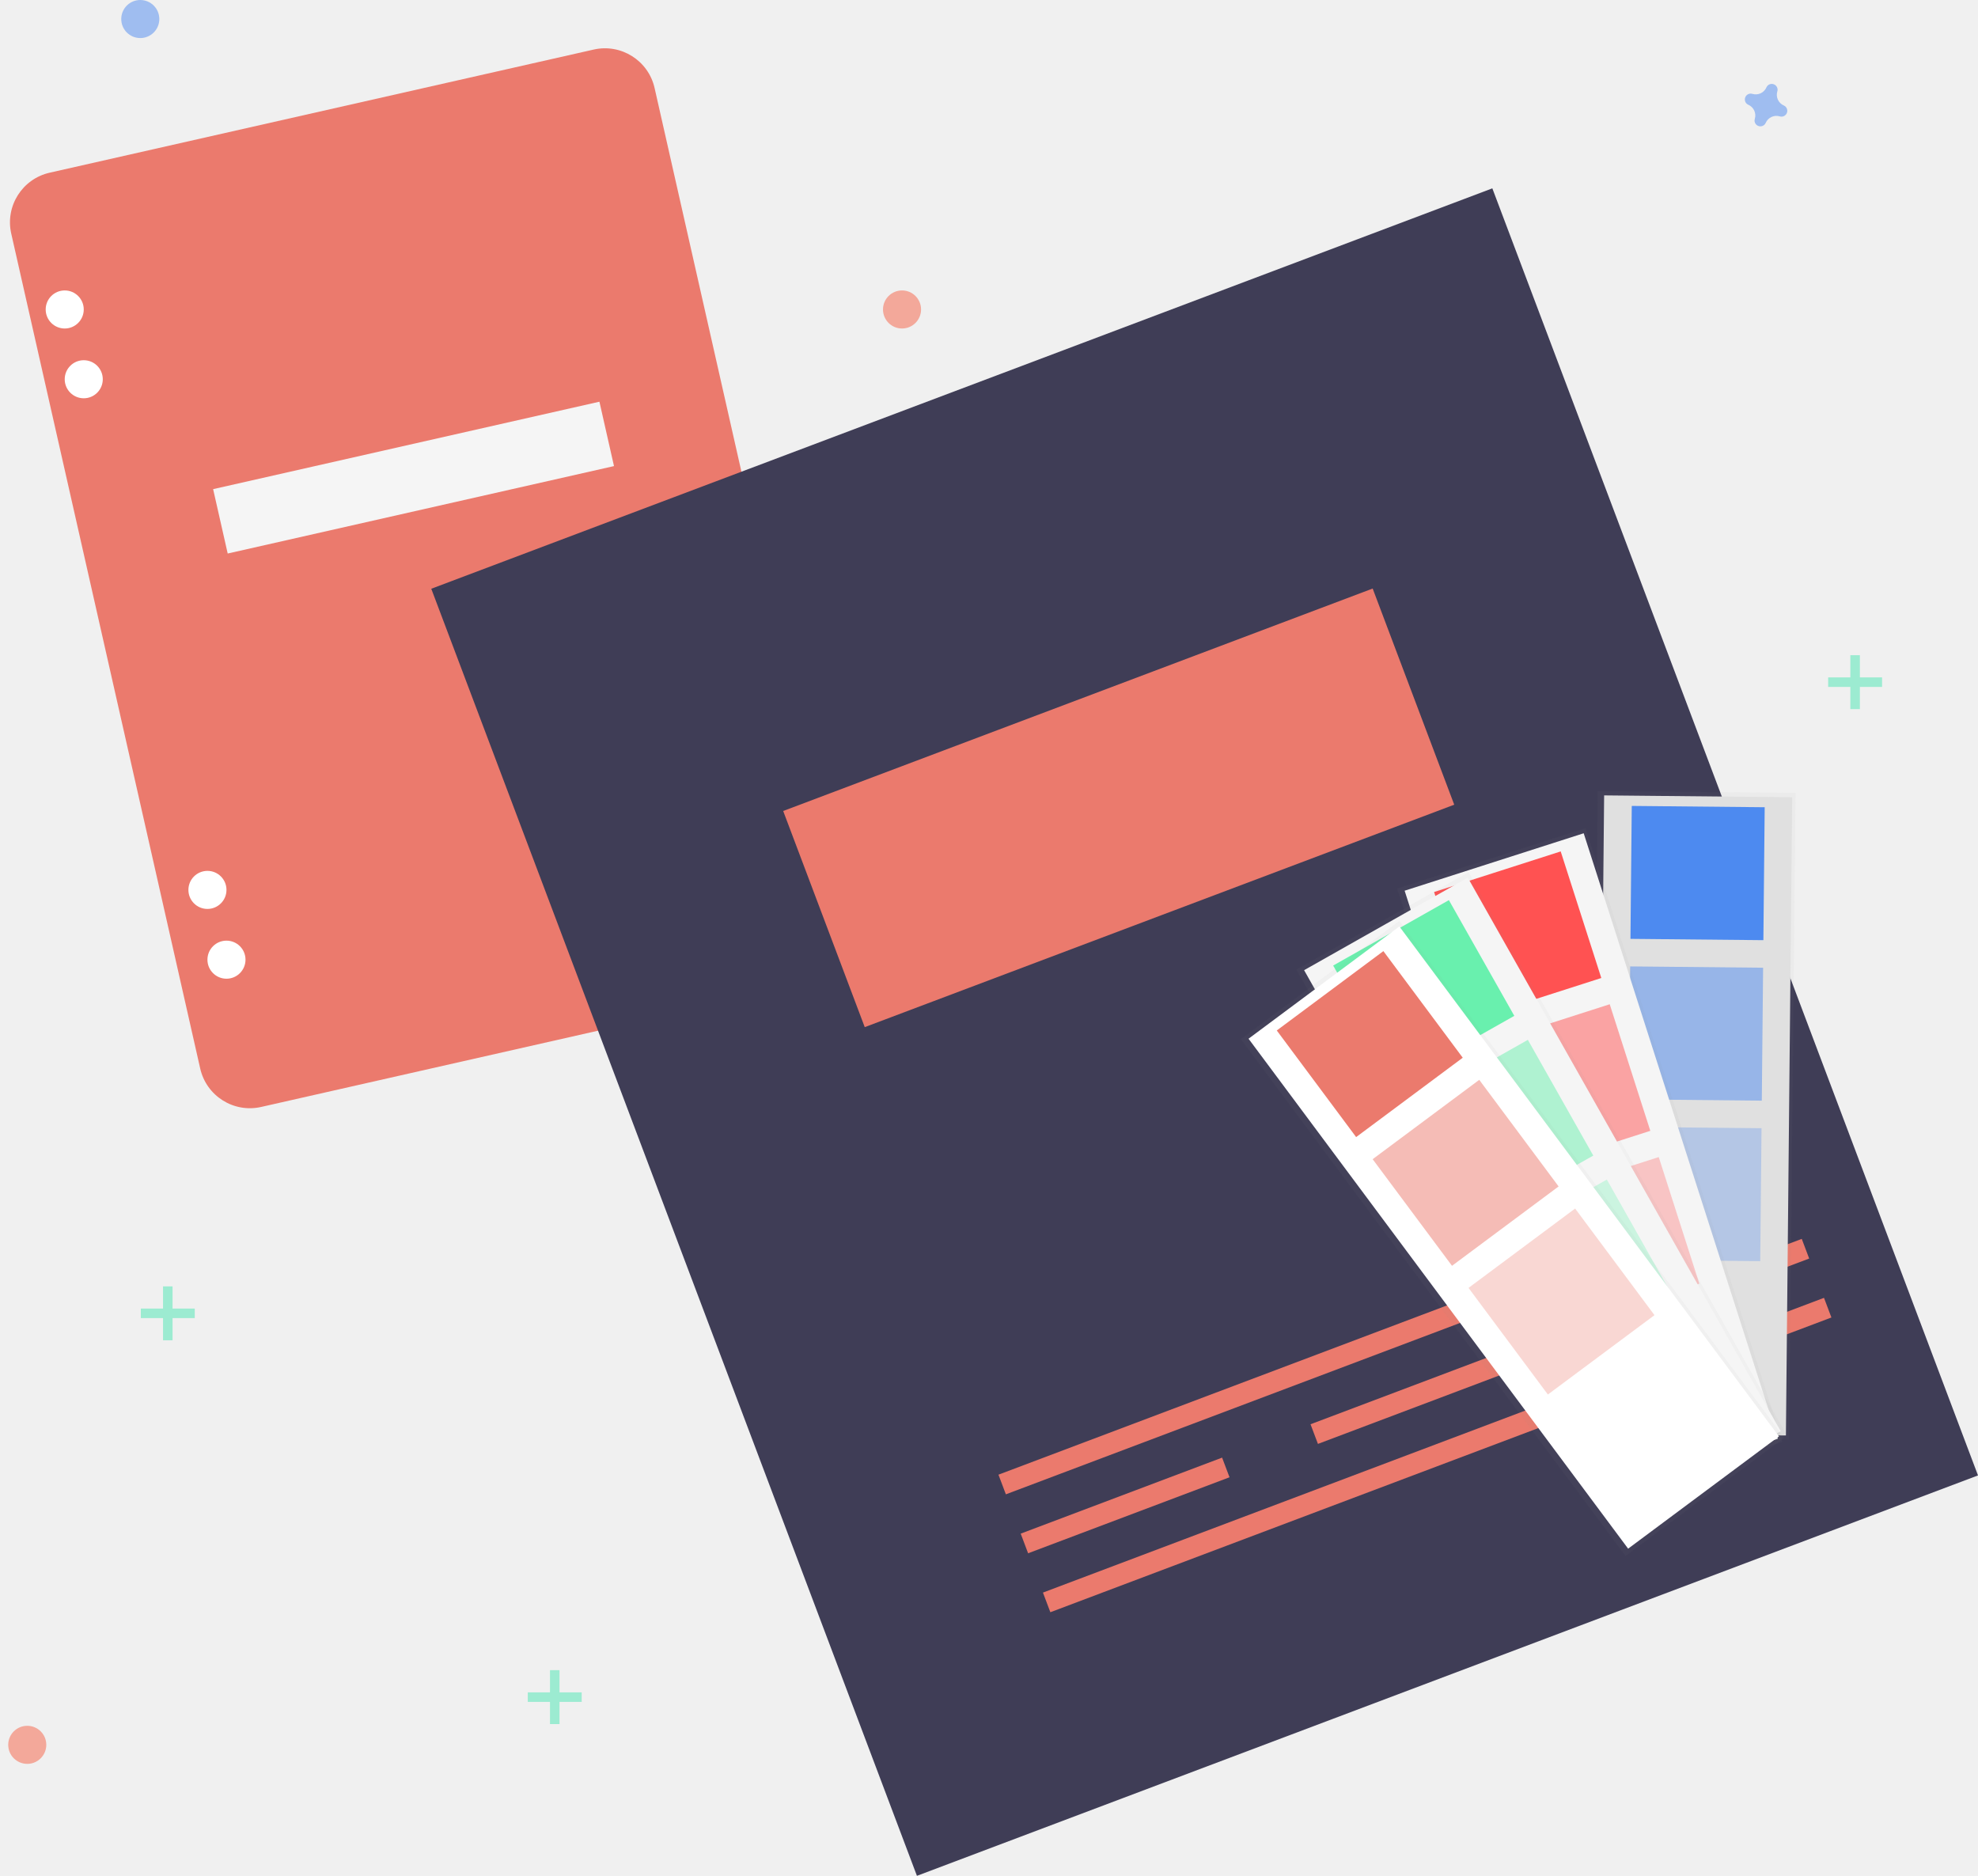
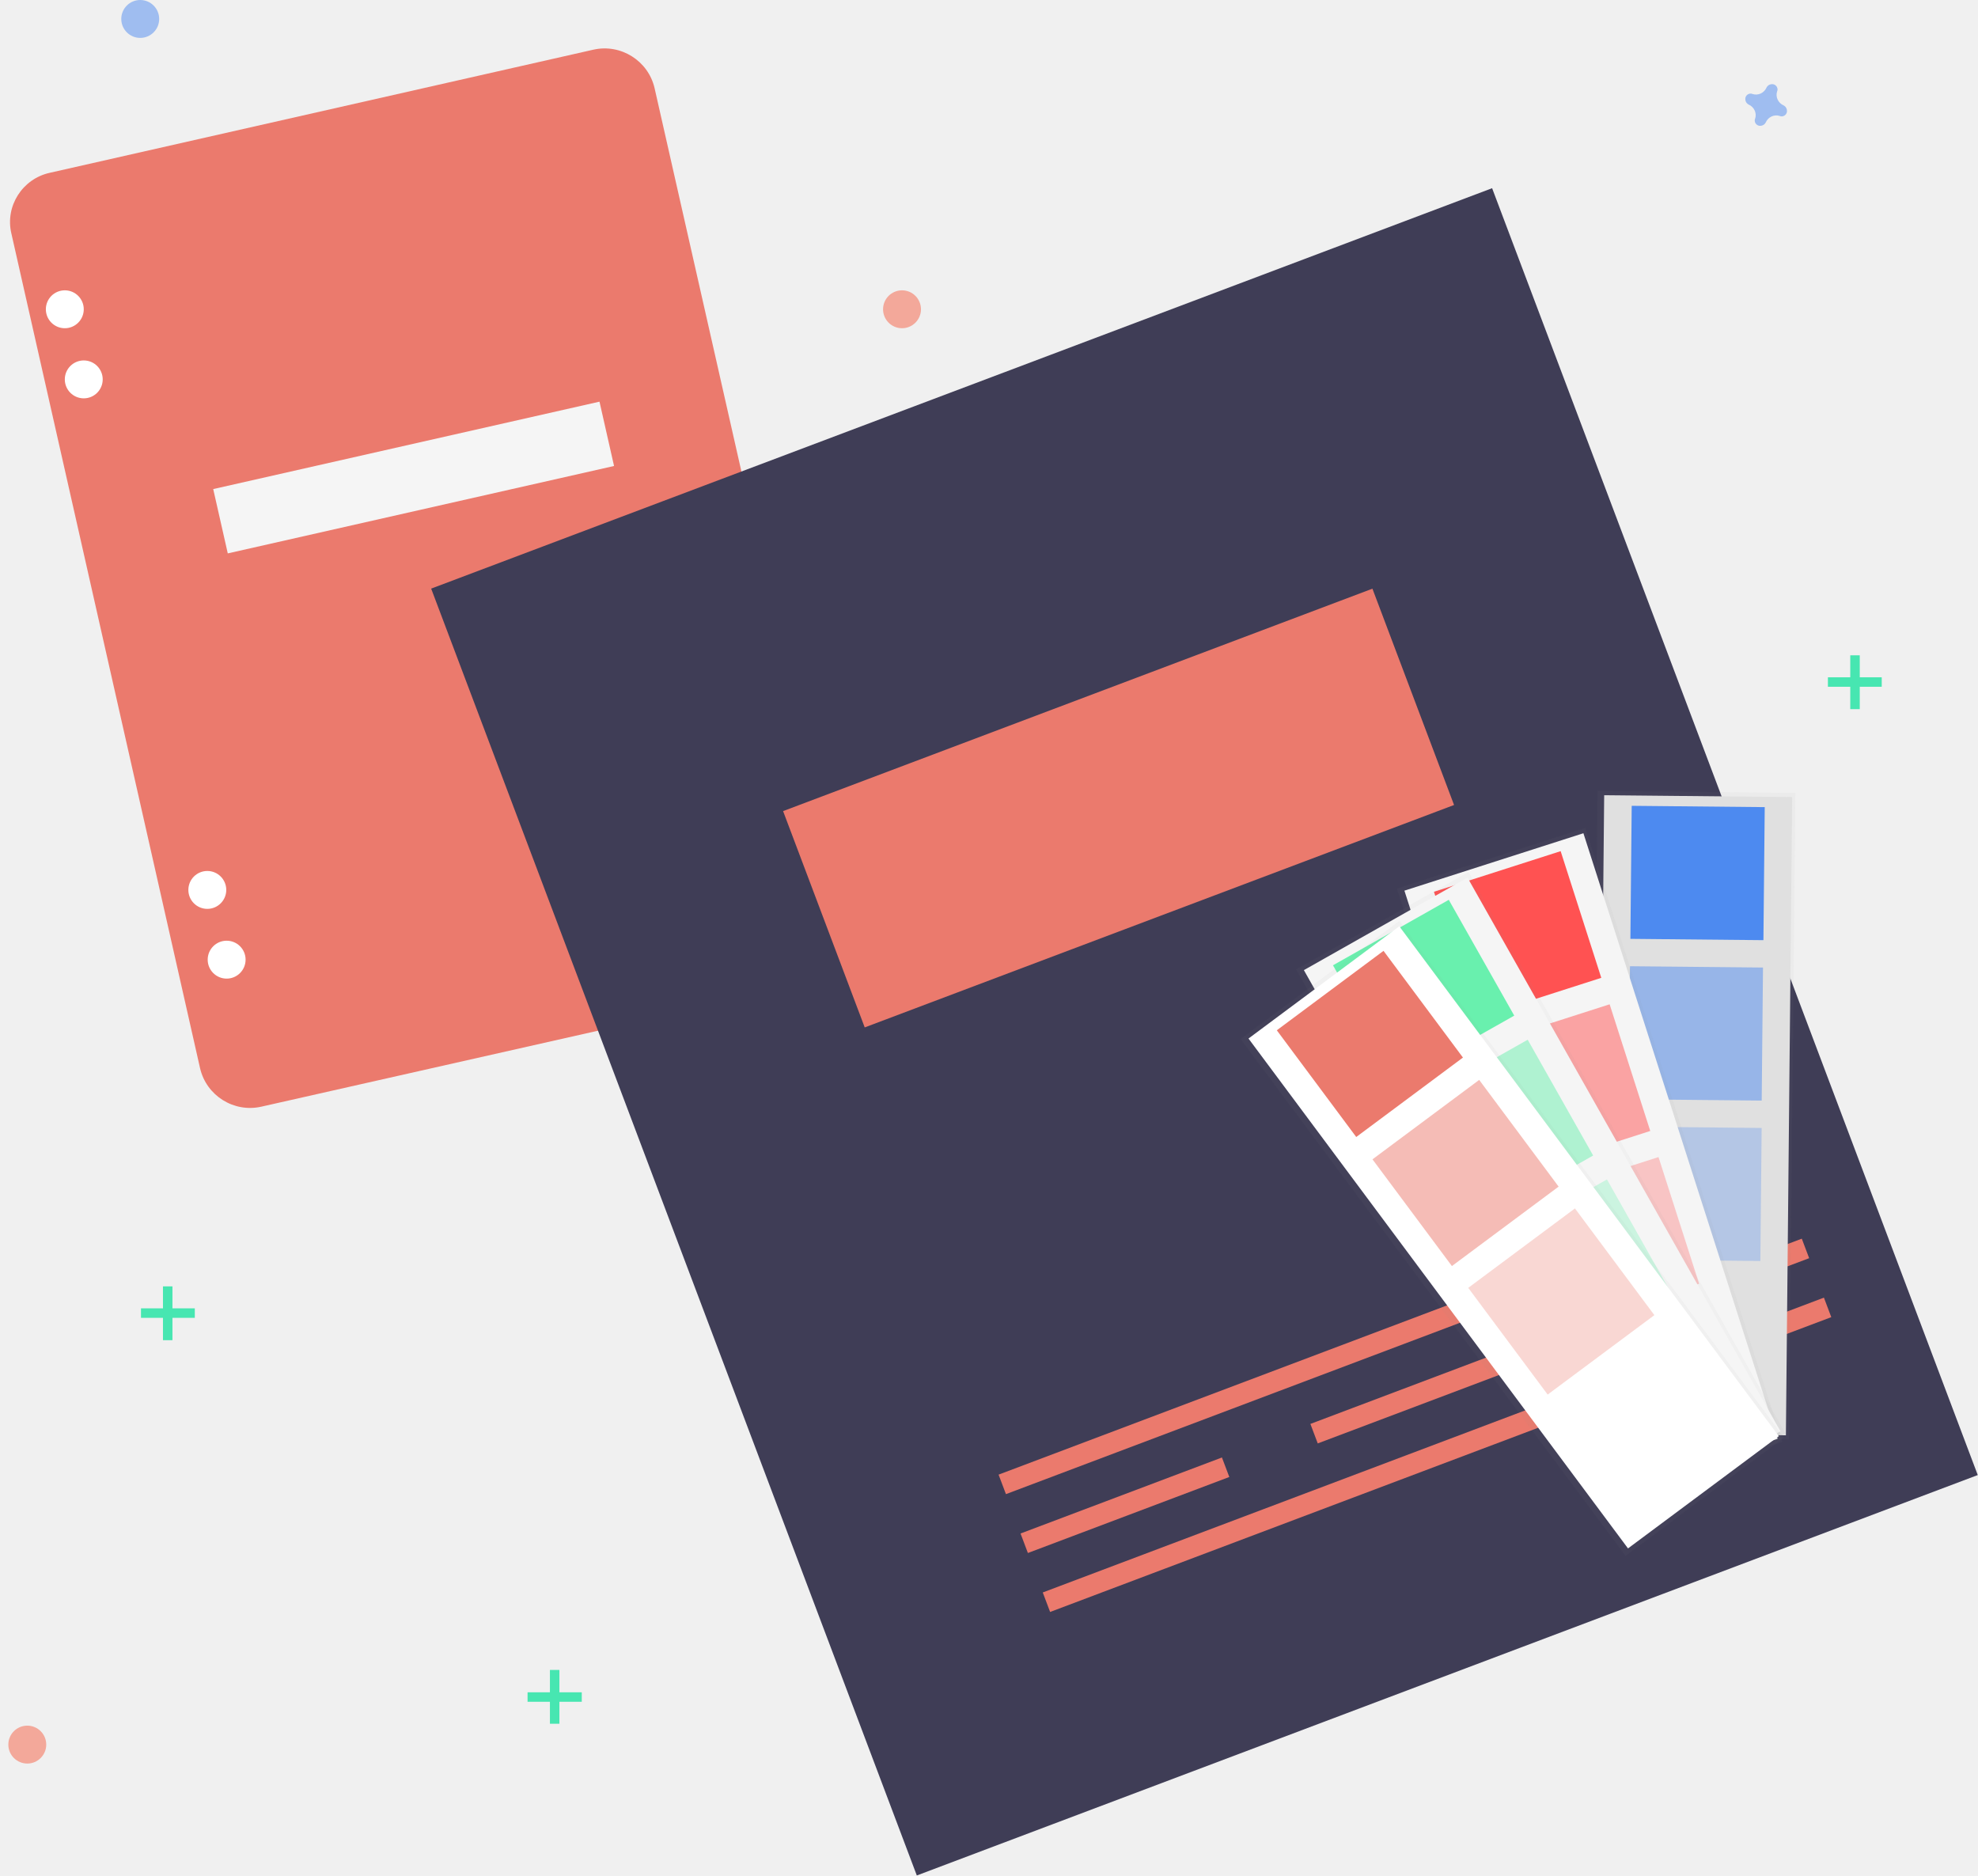
- <svg xmlns="http://www.w3.org/2000/svg" xmlns:xlink="http://www.w3.org/1999/xlink" width="521.86" height="494.889" viewBox="0 0 521.86 494.889">
-   <defs>
-     <linearGradient id="linear-gradient" x1="-0.799" y1="4.201" x2="-0.799" y2="0.93" gradientUnits="objectBoundingBox">
-       <stop offset="0" stop-color="gray" stop-opacity="0.251" />
-       <stop offset="0.535" stop-color="gray" stop-opacity="0.122" />
-       <stop offset="1" stop-color="gray" stop-opacity="0.102" />
-     </linearGradient>
-     <linearGradient id="linear-gradient-2" x1="-3.38" y1="2.074" x2="-3.38" y2="1.074" xlink:href="#linear-gradient" />
-     <linearGradient id="linear-gradient-3" x1="-3.665" y1="2.092" x2="-3.665" y2="1.092" xlink:href="#linear-gradient" />
-     <linearGradient id="linear-gradient-4" x1="-3.776" y1="2.125" x2="-3.776" y2="1.125" xlink:href="#linear-gradient" />
-   </defs>
-   <g id="Group_40" data-name="Group 40" transform="translate(-119.655 12.746)">
-     <rect id="Rectangle_472" data-name="Rectangle 472" width="174.027" height="252.716" rx="13.435" transform="translate(119.655 35.78) rotate(-12.753)" fill="#eb7a6d" />
-     <circle id="Ellipse_148" data-name="Ellipse 148" cx="5.021" cy="5.021" r="5.021" transform="translate(131.709 63.879)" fill="#fff" />
-     <circle id="Ellipse_149" data-name="Ellipse 149" cx="5.021" cy="5.021" r="5.021" transform="translate(136.73 82.288)" fill="#fff" />
-     <circle id="Ellipse_150" data-name="Ellipse 150" cx="5.021" cy="5.021" r="5.021" transform="translate(169.364 217.01)" fill="#fff" />
-     <circle id="Ellipse_151" data-name="Ellipse 151" cx="5.021" cy="5.021" r="5.021" transform="translate(174.385 235.419)" fill="#fff" />
-     <rect id="Rectangle_473" data-name="Rectangle 473" width="104.494" height="17.416" transform="translate(175.885 116.3) rotate(-12.753)" fill="#f5f5f5" />
-     <rect id="Rectangle_474" data-name="Rectangle 474" width="299.21" height="362.931" transform="translate(233.439 142.581) rotate(-20.674)" fill="#3f3d56" />
-     <rect id="Rectangle_475" data-name="Rectangle 475" width="134.368" height="5.541" transform="translate(383.08 376.309) rotate(-20.674)" fill="#eb7a6d" />
-     <rect id="Rectangle_476" data-name="Rectangle 476" width="220.252" height="5.541" transform="translate(394.817 407.414) rotate(-20.674)" fill="#eb7a6d" />
-     <rect id="Rectangle_477" data-name="Rectangle 477" width="56.795" height="5.541" transform="translate(536.012 318.599) rotate(-20.674)" fill="#eb7a6d" />
-     <rect id="Rectangle_478" data-name="Rectangle 478" width="56.795" height="5.541" transform="translate(388.948 391.861) rotate(-20.674)" fill="#eb7a6d" />
-     <rect id="Rectangle_479" data-name="Rectangle 479" width="56.795" height="5.541" transform="translate(465.414 363.007) rotate(-20.674)" fill="#eb7a6d" />
-     <rect id="Rectangle_480" data-name="Rectangle 480" width="56.795" height="5.541" transform="translate(541.88 334.152) rotate(-20.674)" fill="#eb7a6d" />
-     <rect id="Rectangle_481" data-name="Rectangle 481" width="166.228" height="60.95" transform="translate(326.285 201.212) rotate(-20.674)" fill="#eb7a6d" />
-     <g id="Group_33" data-name="Group 33" transform="translate(601.981 160.109)" opacity="0.5">
-       <rect id="Rectangle_482" data-name="Rectangle 482" width="2.51" height="14.225" transform="translate(5.857)" fill="#47e6b1" />
-       <rect id="Rectangle_483" data-name="Rectangle 483" width="2.51" height="14.225" transform="translate(14.225 5.858) rotate(90)" fill="#47e6b1" />
+ <svg xmlns="http://www.w3.org/2000/svg" version="1.1" id="svg--portfolio" x="0px" y="0px" viewBox="0 0 521.9 494.9" style="enable-background:new 0 0 521.9 494.9;" xml:space="preserve">
+   <style type="text/css">
+ 	.st0{fill:#EB7A6D;}
+ 	.st1{fill:#FFFFFF;}
+ 	.st2{fill:#F5F5F5;}
+ 	.st3{fill:#3F3D56;}
+ 	.st4{fill:#47E6B1;}
+ 	.st5{opacity:0.5;fill:#4D8AF0;enable-background:new    ;}
+ 	.st6{opacity:0.5;fill:#F55F44;enable-background:new    ;}
+ 	.st7{opacity:0.5;}
+ 	.st8{fill:url(#Rectangle_488_1_);}
+ 	.st9{fill:#E0E0E0;}
+ 	.st10{fill:#4D8AF0;}
+ 	.st11{opacity:0.3;fill:#4D8AF0;enable-background:new    ;}
+ 	.st12{fill:url(#Rectangle_493_1_);}
+ 	.st13{fill:#FF5252;}
+ 	.st14{opacity:0.5;fill:#FF5252;enable-background:new    ;}
+ 	.st15{opacity:0.3;fill:#FF5252;enable-background:new    ;}
+ 	.st16{fill:url(#Rectangle_498_1_);}
+ 	.st17{fill:#69F0AE;}
+ 	.st18{opacity:0.5;fill:#69F0AE;enable-background:new    ;}
+ 	.st19{opacity:0.3;fill:#69F0AE;enable-background:new    ;}
+ 	.st20{fill:url(#Rectangle_503_1_);}
+ 	.st21{opacity:0.5;fill:#EB7A6D;enable-background:new    ;}
+ 	.st22{opacity:0.3;fill:#EB7A6D;enable-background:new    ;}
+ </style>
+   <g id="svg--portfolio_x5F__x5F_card--two">
+     <path id="Rectangle_472" class="st0" d="M13.1,45.6l143.5-32.5c7.2-1.6,14.4,2.9,16.1,10.1l49.9,220.3c1.6,7.2-2.9,14.4-10.1,16.1   L68.9,292c-7.2,1.6-14.4-2.9-16.1-10.1L3,61.6C1.3,54.4,5.9,47.2,13.1,45.6z" />
+     <circle id="Ellipse_148" class="st1" cx="17.1" cy="81.6" r="5" />
+     <circle id="Ellipse_149" class="st1" cx="22.1" cy="100.1" r="5" />
+     <circle id="Ellipse_150" class="st1" cx="54.7" cy="234.8" r="5" />
+     <circle id="Ellipse_151" class="st1" cx="59.8" cy="253.2" r="5" />
+     <rect id="Rectangle_473" x="56.9" y="117.3" transform="matrix(0.9753 -0.2207 0.2207 0.9753 -25.1239 27.1944)" class="st2" width="104.5" height="17.4" />
+   </g>
+   <g id="svg--portfolio_x5F__x5F_card--one">
+     <rect id="Rectangle_474" x="168.2" y="90.8" transform="matrix(0.9356 -0.3531 0.3531 0.9356 -75.6653 129.7412)" class="st3" width="299.2" height="362.9" />
+     <rect id="Rectangle_475" x="260.1" y="365.2" transform="matrix(0.9356 -0.3531 0.3531 0.9356 -108.8228 139.2325)" class="st0" width="134.4" height="5.5" />
+     <rect id="Rectangle_476" x="269" y="381.1" transform="matrix(0.9356 -0.3531 0.3531 0.9356 -111.1089 158.5874)" class="st0" width="220.3" height="5.5" />
+     <rect id="Rectangle_478" x="268.4" y="394.4" transform="matrix(0.9356 -0.3531 0.3531 0.9356 -121.1069 130.3757)" class="st0" width="56.8" height="5.5" />
+     <rect id="Rectangle_479" x="344.9" y="365.5" transform="matrix(0.9356 -0.3531 0.3531 0.9356 -105.9959 155.5139)" class="st0" width="56.8" height="5.5" />
+     <rect id="Rectangle_481" x="212" y="182.7" transform="matrix(0.9356 -0.3531 0.3531 0.9356 -56.2381 117.9276)" class="st0" width="166.2" height="61" />
+     <rect id="Rectangle_480" x="421.4" y="336.7" transform="matrix(0.9356 -0.3531 0.3531 0.9356 -90.8846 180.6522)" class="st0" width="56.8" height="5.5" />
+     <rect id="Rectangle_477" x="415.5" y="321.1" transform="matrix(0.9356 -0.3531 0.3531 0.9356 -85.7715 177.5789)" class="st0" width="56.8" height="5.5" />
+   </g>
+   <polygon id="svg--portfolio_x5F__x5F_star--two_1_" class="st4" points="490.7,178.7 490.7,172.9 488.2,172.9 488.2,178.7   482.3,178.7 482.3,181.2 488.2,181.2 488.2,187.1 490.7,187.1 490.7,181.2 496.5,181.2 496.5,178.7 " />
+   <polygon id="svg--portfolio_x5F__x5F_star--three" class="st4" points="51.4,345.2 51.4,347.7 45.5,347.7 45.5,353.6 43,353.6   43,347.7 37.2,347.7 37.2,345.2 43,345.2 43,339.4 45.5,339.4 45.5,345.2 " />
+   <polygon id="svg--portfolio_x5F__x5F_star--four" class="st4" points="153.5,446.5 147.6,446.5 147.6,440.6 145.1,440.6   145.1,446.5 139.2,446.5 139.2,449 145.1,449 145.1,454.8 147.6,454.8 147.6,449 153.5,449 " />
+   <path id="svg--portfolio_x5F__x5F_star--one" class="st5" d="M470.6,27.8c-1.4-0.6-2.2-2.2-1.7-3.7c0-0.1,0.1-0.2,0.1-0.3l0,0  c0.1-0.9-0.6-1.6-1.4-1.6c-0.5,0-1,0.2-1.3,0.6l0,0c-0.1,0.1-0.1,0.2-0.2,0.3c-0.6,1.4-2.2,2.2-3.7,1.7c-0.1,0-0.2-0.1-0.3-0.1l0,0  c-0.9-0.1-1.6,0.6-1.6,1.4c0,0.5,0.2,1,0.6,1.3l0,0c0.1,0.1,0.2,0.1,0.3,0.2c1.4,0.6,2.2,2.2,1.7,3.7c0,0.1-0.1,0.2-0.1,0.3l0,0  c-0.1,0.9,0.6,1.6,1.4,1.6c0.5,0,1-0.2,1.3-0.6l0,0c0.1-0.1,0.1-0.2,0.2-0.3c0.6-1.4,2.2-2.2,3.7-1.7c0.1,0,0.2,0.1,0.3,0.1l0,0  c0.9,0.1,1.6-0.6,1.6-1.4c0-0.5-0.2-1-0.6-1.3l0,0C470.8,27.9,470.7,27.9,470.6,27.8z" />
+   <circle id="svg--portfolio_x5F__x5F_circle--two" class="st6" cx="238" cy="81.6" r="5" />
+   <circle id="svg--portfolio_x5F__x5F_circle--one" class="st5" cx="37" cy="5" r="5" />
+   <circle id="svg--portfolio_x5F__x5F_circle--three" class="st6" cx="7.2" cy="460.3" r="5" />
+   <g id="svg--portfolio_x5F__x5F_palette">
+     <g id="svg--portfolio_x5F__x5F_pallette--four">
+       <g id="Group_36" transform="translate(539.505 195.937)" class="st7">
+         <linearGradient id="Rectangle_488_1_" gradientUnits="userSpaceOnUse" x1="-1710.096" y1="2859.513" x2="-1710.096" y2="2862.784" gradientTransform="matrix(1.677 -170.6628 -52.1775 -0.5127 152170.453 -290283.25)">
+           <stop offset="0" style="stop-color:#808080;stop-opacity:0.251" />
+           <stop offset="0.535" style="stop-color:#808080;stop-opacity:0.122" />
+           <stop offset="1" style="stop-color:#808080;stop-opacity:0.102" />
+         </linearGradient>
+         <polygon id="Rectangle_488" class="st8" points="-119.7,183.4 -118,12.7 -65.8,13.3 -67.5,183.9    " />
+       </g>
+       <rect id="Rectangle_489" x="363" y="269.5" transform="matrix(9.826046e-03 -1 1 9.826046e-03 148.545 738.5629)" class="st9" width="168.4" height="49.6" />
+       <rect id="Rectangle_490" x="430.3" y="212.8" transform="matrix(9.826046e-03 -1 1 9.826046e-03 213.1558 675.9193)" class="st10" width="35.1" height="35.1" />
+       <rect id="Rectangle_491" x="429.9" y="255.1" transform="matrix(9.826046e-03 -1 1 9.826046e-03 170.404 717.4272)" class="st5" width="35.1" height="35.1" />
+       <rect id="Rectangle_492" x="429.5" y="297.5" transform="matrix(9.826046e-03 -1 1 9.826046e-03 127.6531 758.9362)" class="st11" width="35.1" height="35.1" />
    </g>
-     <g id="Group_34" data-name="Group 34" transform="translate(156.813 326.628)" opacity="0.5">
-       <rect id="Rectangle_484" data-name="Rectangle 484" width="2.51" height="14.225" transform="translate(5.857)" fill="#47e6b1" />
-       <rect id="Rectangle_485" data-name="Rectangle 485" width="2.51" height="14.225" transform="translate(14.225 5.858) rotate(90)" fill="#47e6b1" />
+     <g id="svg--portfolio_x5F__x5F_pallette--three">
+       <g id="Group_37" transform="translate(488.263 205.739)" class="st7">
+         <linearGradient id="Rectangle_493_1_" gradientUnits="userSpaceOnUse" x1="-1637.809" y1="2857.915" x2="-1637.809" y2="2858.915" gradientTransform="matrix(49.6868 -15.9364 -51.9312 -161.9117 229805.312 436985.406)">
+           <stop offset="0" style="stop-color:#808080;stop-opacity:0.251" />
+           <stop offset="0.535" style="stop-color:#808080;stop-opacity:0.122" />
+           <stop offset="1" style="stop-color:#808080;stop-opacity:0.102" />
+         </linearGradient>
+         <polygon id="Rectangle_493" class="st12" points="-119.7,28.7 -70,12.7 -18,174.7 -67.7,190.6    " />
+       </g>
+       <rect id="Rectangle_494" x="395" y="223.4" transform="matrix(0.9522 -0.3054 0.3054 0.9522 -73.7877 142.9016)" class="st2" width="49.6" height="167.8" />
+       <rect id="Rectangle_495" x="382.9" y="229.1" transform="matrix(0.9522 -0.3054 0.3054 0.9522 -56.2063 134.0796)" class="st13" width="35.1" height="35.1" />
+       <rect id="Rectangle_496" x="395.8" y="269.5" transform="matrix(0.9522 -0.3054 0.3054 0.9522 -67.9027 139.956)" class="st14" width="35.1" height="35.1" />
+       <rect id="Rectangle_497" x="408.7" y="309.8" transform="matrix(0.9522 -0.3054 0.3054 0.9522 -79.599 145.8324)" class="st15" width="35.1" height="35.1" />
    </g>
-     <g id="Group_35" data-name="Group 35" transform="translate(258.9 427.879)" opacity="0.5">
-       <rect id="Rectangle_486" data-name="Rectangle 486" width="2.51" height="14.225" transform="translate(5.858)" fill="#47e6b1" />
-       <rect id="Rectangle_487" data-name="Rectangle 487" width="2.51" height="14.225" transform="translate(14.225 5.858) rotate(90)" fill="#47e6b1" />
+     <g id="svg--portfolio_x5F__x5F_pallette--two">
+       <g id="Group_38" transform="translate(461.667 217.381)" class="st7">
+         <linearGradient id="Rectangle_498_1_" gradientUnits="userSpaceOnUse" x1="-1622.278" y1="2846.228" x2="-1622.278" y2="2847.228" gradientTransform="matrix(45.425 -25.6772 -83.6729 -148.0239 311922.25 379989.531)">
+           <stop offset="0" style="stop-color:#808080;stop-opacity:0.251" />
+           <stop offset="0.535" style="stop-color:#808080;stop-opacity:0.122" />
+           <stop offset="1" style="stop-color:#808080;stop-opacity:0.102" />
+         </linearGradient>
+         <polygon id="Rectangle_498" class="st16" points="-119.7,38.4 -74.2,12.7 9.4,160.8 -36,186.4    " />
+       </g>
+       <rect id="Rectangle_499" x="382.1" y="232.9" transform="matrix(0.8705 -0.4921 0.4921 0.8705 -103.1984 241.2548)" class="st2" width="49.6" height="167.8" />
+       <rect id="Rectangle_500" x="358.1" y="243.8" transform="matrix(0.8705 -0.4921 0.4921 0.8705 -79.9897 218.6776)" class="st17" width="35.1" height="35.1" />
+       <rect id="Rectangle_501" x="378.9" y="280.7" transform="matrix(0.8705 -0.4921 0.4921 0.8705 -95.4311 233.7032)" class="st18" width="35.1" height="35.1" />
+       <rect id="Rectangle_502" x="399.8" y="317.6" transform="matrix(0.8705 -0.4921 0.4921 0.8705 -110.8727 248.7282)" class="st19" width="35.1" height="35.1" />
    </g>
-     <path id="Path_616" data-name="Path 616" d="M203.426,540.335a3.075,3.075,0,0,1-1.713-3.716,1.478,1.478,0,0,0,.067-.341h0a1.542,1.542,0,0,0-2.77-1.022h0a1.479,1.479,0,0,0-.171.3,3.075,3.075,0,0,1-3.716,1.713,1.476,1.476,0,0,0-.341-.067h0a1.542,1.542,0,0,0-1.022,2.77h0a1.478,1.478,0,0,0,.3.171,3.075,3.075,0,0,1,1.713,3.716,1.478,1.478,0,0,0-.067.341h0a1.542,1.542,0,0,0,2.77,1.022h0a1.478,1.478,0,0,0,.171-.3,3.075,3.075,0,0,1,3.716-1.713,1.479,1.479,0,0,0,.341.067h0a1.542,1.542,0,0,0,1.022-2.77h0A1.475,1.475,0,0,0,203.426,540.335Z" transform="translate(386.858 -525.25)" fill="#4d8af0" opacity="0.5" />
-     <circle id="Ellipse_152" data-name="Ellipse 152" cx="5.021" cy="5.021" r="5.021" transform="translate(352.619 63.879)" fill="#f55f44" opacity="0.5" />
-     <circle id="Ellipse_153" data-name="Ellipse 153" cx="5.021" cy="5.021" r="5.021" transform="translate(151.645 -12.746)" fill="#4d8af0" opacity="0.5" />
-     <circle id="Ellipse_155" data-name="Ellipse 155" cx="5.021" cy="5.021" r="5.021" transform="translate(121.825 442.56)" fill="#f55f44" opacity="0.5" />
-     <g id="Group_36" data-name="Group 36" transform="translate(539.505 195.937)" opacity="0.5">
-       <rect id="Rectangle_488" data-name="Rectangle 488" width="170.671" height="52.18" transform="translate(0 170.663) rotate(-89.437)" fill="url(#linear-gradient)" />
+     <g id="svg--portfolio_x5F__x5F_pallette--one">
+       <g id="Group_39" transform="translate(447.006 230.226)" class="st7">
+         <linearGradient id="Rectangle_503_1_" gradientUnits="userSpaceOnUse" x1="-1614.341" y1="2833.673" x2="-1614.341" y2="2834.673" gradientTransform="matrix(41.8484 -31.1515 -101.5115 -136.3689 355324.906 336453.844)">
+           <stop offset="0" style="stop-color:#808080;stop-opacity:0.251" />
+           <stop offset="0.535" style="stop-color:#808080;stop-opacity:0.122" />
+           <stop offset="1" style="stop-color:#808080;stop-opacity:0.102" />
+         </linearGradient>
+         <polygon id="Rectangle_503" class="st20" points="-119.7,43.9 -77.8,12.8 23.7,149.1 -18.1,180.3    " />
+       </g>
+       <rect id="Rectangle_504" x="374.6" y="242.6" transform="matrix(0.8022 -0.5971 0.5971 0.8022 -115.9411 303.0681)" class="st1" width="49.6" height="167.7" />
+       <rect id="Rectangle_505" x="343.9" y="257.9" transform="matrix(0.8022 -0.5971 0.5971 0.8022 -92.9816 270.2876)" class="st0" width="35.1" height="35.1" />
+       <rect id="Rectangle_506" x="369.1" y="291.9" transform="matrix(0.8022 -0.5971 0.5971 0.8022 -108.2544 292.1089)" class="st21" width="35.1" height="35.1" />
+       <rect id="Rectangle_507" x="394.4" y="325.8" transform="matrix(0.8022 -0.5971 0.5971 0.8022 -123.5267 313.9313)" class="st22" width="35.1" height="35.1" />
    </g>
-     <rect id="Rectangle_489" data-name="Rectangle 489" width="49.614" height="168.388" transform="translate(542.877 197.096) rotate(0.563)" fill="#e0e0e0" />
-     <rect id="Rectangle_490" data-name="Rectangle 490" width="35.072" height="35.072" transform="translate(550.167 199.876) rotate(0.563)" fill="#4d8af0" />
-     <rect id="Rectangle_491" data-name="Rectangle 491" width="35.072" height="35.072" transform="translate(549.75 242.217) rotate(0.563)" fill="#4d8af0" opacity="0.5" />
-     <rect id="Rectangle_492" data-name="Rectangle 492" width="35.072" height="35.072" transform="translate(549.334 284.558) rotate(0.563)" fill="#4d8af0" opacity="0.3" />
-     <g id="Group_37" data-name="Group 37" transform="translate(488.263 205.739)" opacity="0.5">
-       <rect id="Rectangle_493" data-name="Rectangle 493" width="52.18" height="170.036" transform="translate(0 15.937) rotate(-17.783)" fill="url(#linear-gradient-2)" />
-     </g>
-     <rect id="Rectangle_494" data-name="Rectangle 494" width="49.614" height="167.752" transform="translate(490.241 222.241) rotate(-17.783)" fill="#f5f5f5" />
-     <rect id="Rectangle_495" data-name="Rectangle 495" width="35.072" height="35.072" transform="translate(498.021 222.589) rotate(-17.783)" fill="#ff5252" />
-     <rect id="Rectangle_496" data-name="Rectangle 496" width="35.072" height="35.072" transform="translate(510.954 262.909) rotate(-17.783)" fill="#ff5252" opacity="0.5" />
-     <rect id="Rectangle_497" data-name="Rectangle 497" width="35.072" height="35.072" transform="translate(523.887 303.229) rotate(-17.783)" fill="#ff5252" opacity="0.3" />
-     <g id="Group_38" data-name="Group 38" transform="translate(461.667 217.381)" opacity="0.5">
-       <rect id="Rectangle_498" data-name="Rectangle 498" width="52.18" height="170.036" transform="translate(0 25.677) rotate(-29.478)" fill="url(#linear-gradient-3)" />
-     </g>
-     <rect id="Rectangle_499" data-name="Rectangle 499" width="49.614" height="167.753" transform="translate(463.718 243.211) rotate(-29.478)" fill="#f5f5f5" />
-     <rect id="Rectangle_500" data-name="Rectangle 500" width="35.072" height="35.072" transform="translate(471.387 241.986) rotate(-29.478)" fill="#69f0ae" />
-     <rect id="Rectangle_501" data-name="Rectangle 501" width="35.072" height="35.072" transform="translate(492.224 278.847) rotate(-29.478)" fill="#69f0ae" opacity="0.5" />
-     <rect id="Rectangle_502" data-name="Rectangle 502" width="35.072" height="35.072" transform="translate(513.06 315.708) rotate(-29.478)" fill="#69f0ae" opacity="0.3" />
-     <g id="Group_39" data-name="Group 39" transform="translate(447.006 230.226)" opacity="0.5">
-       <rect id="Rectangle_503" data-name="Rectangle 503" width="52.18" height="170.036" transform="matrix(0.802, -0.597, 0.597, 0.802, 0, 31.17)" fill="url(#linear-gradient-4)" />
-     </g>
-     <rect id="Rectangle_504" data-name="Rectangle 504" width="49.614" height="167.753" transform="matrix(0.802, -0.597, 0.597, 0.802, 449.06, 261.29)" fill="#fff" />
-     <rect id="Rectangle_505" data-name="Rectangle 505" width="35.072" height="35.072" transform="matrix(0.802, -0.597, 0.597, 0.802, 456.509, 259.117)" fill="#eb7a6d" />
-     <rect id="Rectangle_506" data-name="Rectangle 506" width="35.072" height="35.072" transform="matrix(0.802, -0.597, 0.597, 0.802, 481.802, 293.075)" fill="#eb7a6d" opacity="0.5" />
-     <rect id="Rectangle_507" data-name="Rectangle 507" width="35.072" height="35.072" transform="matrix(0.802, -0.597, 0.597, 0.802, 507.097, 327.033)" fill="#eb7a6d" opacity="0.3" />
  </g>
</svg>
